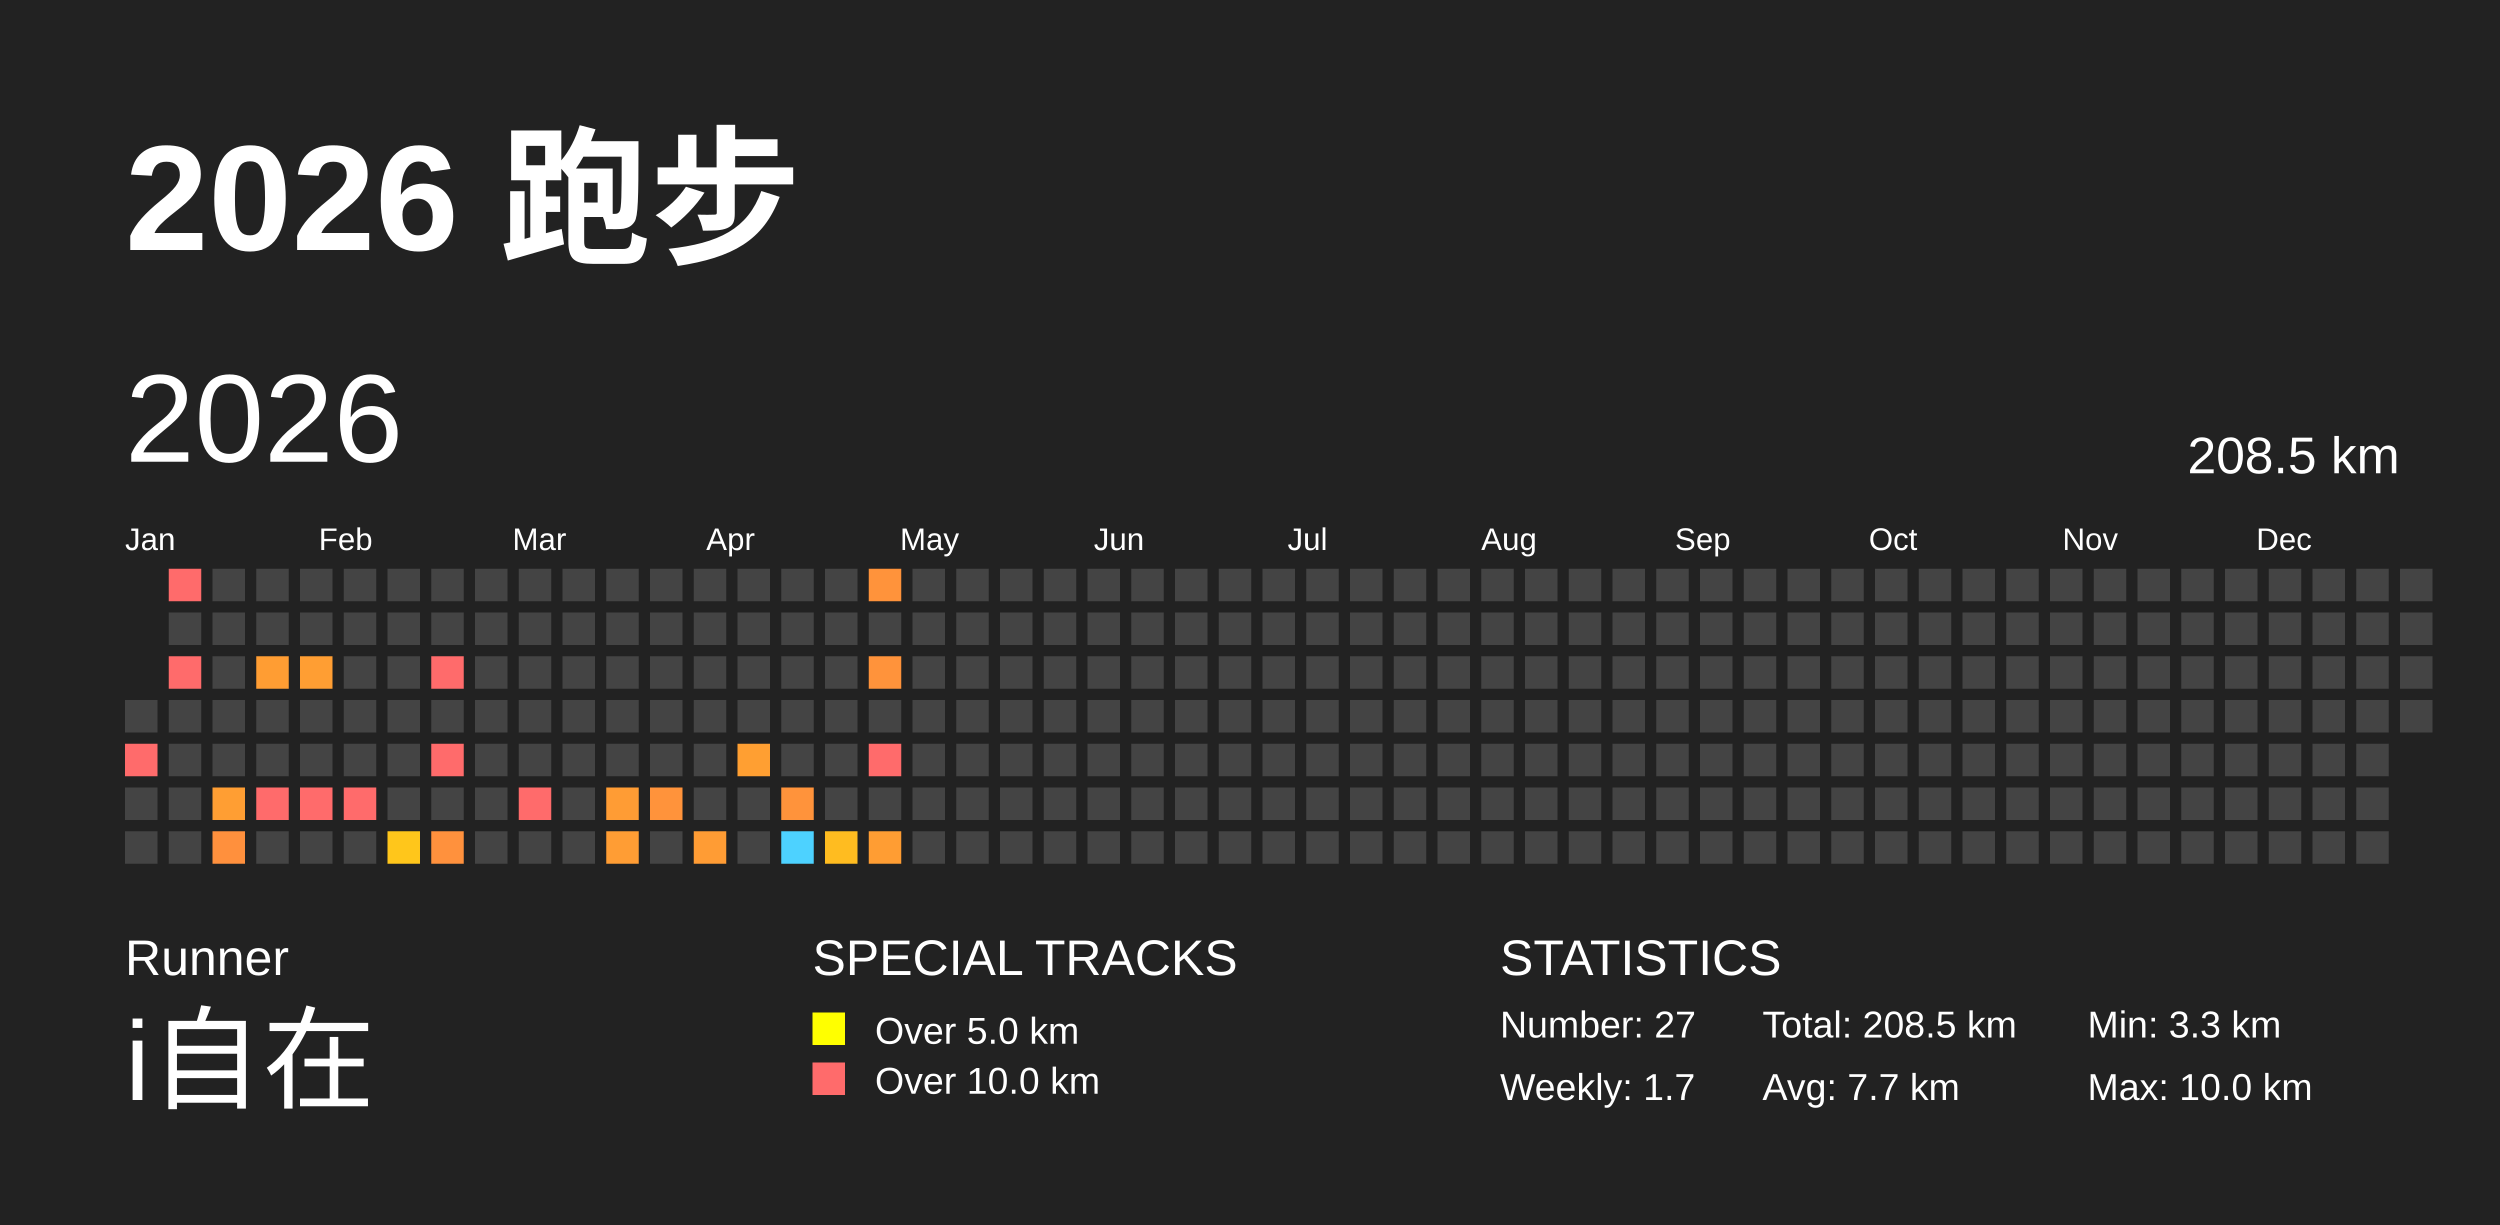
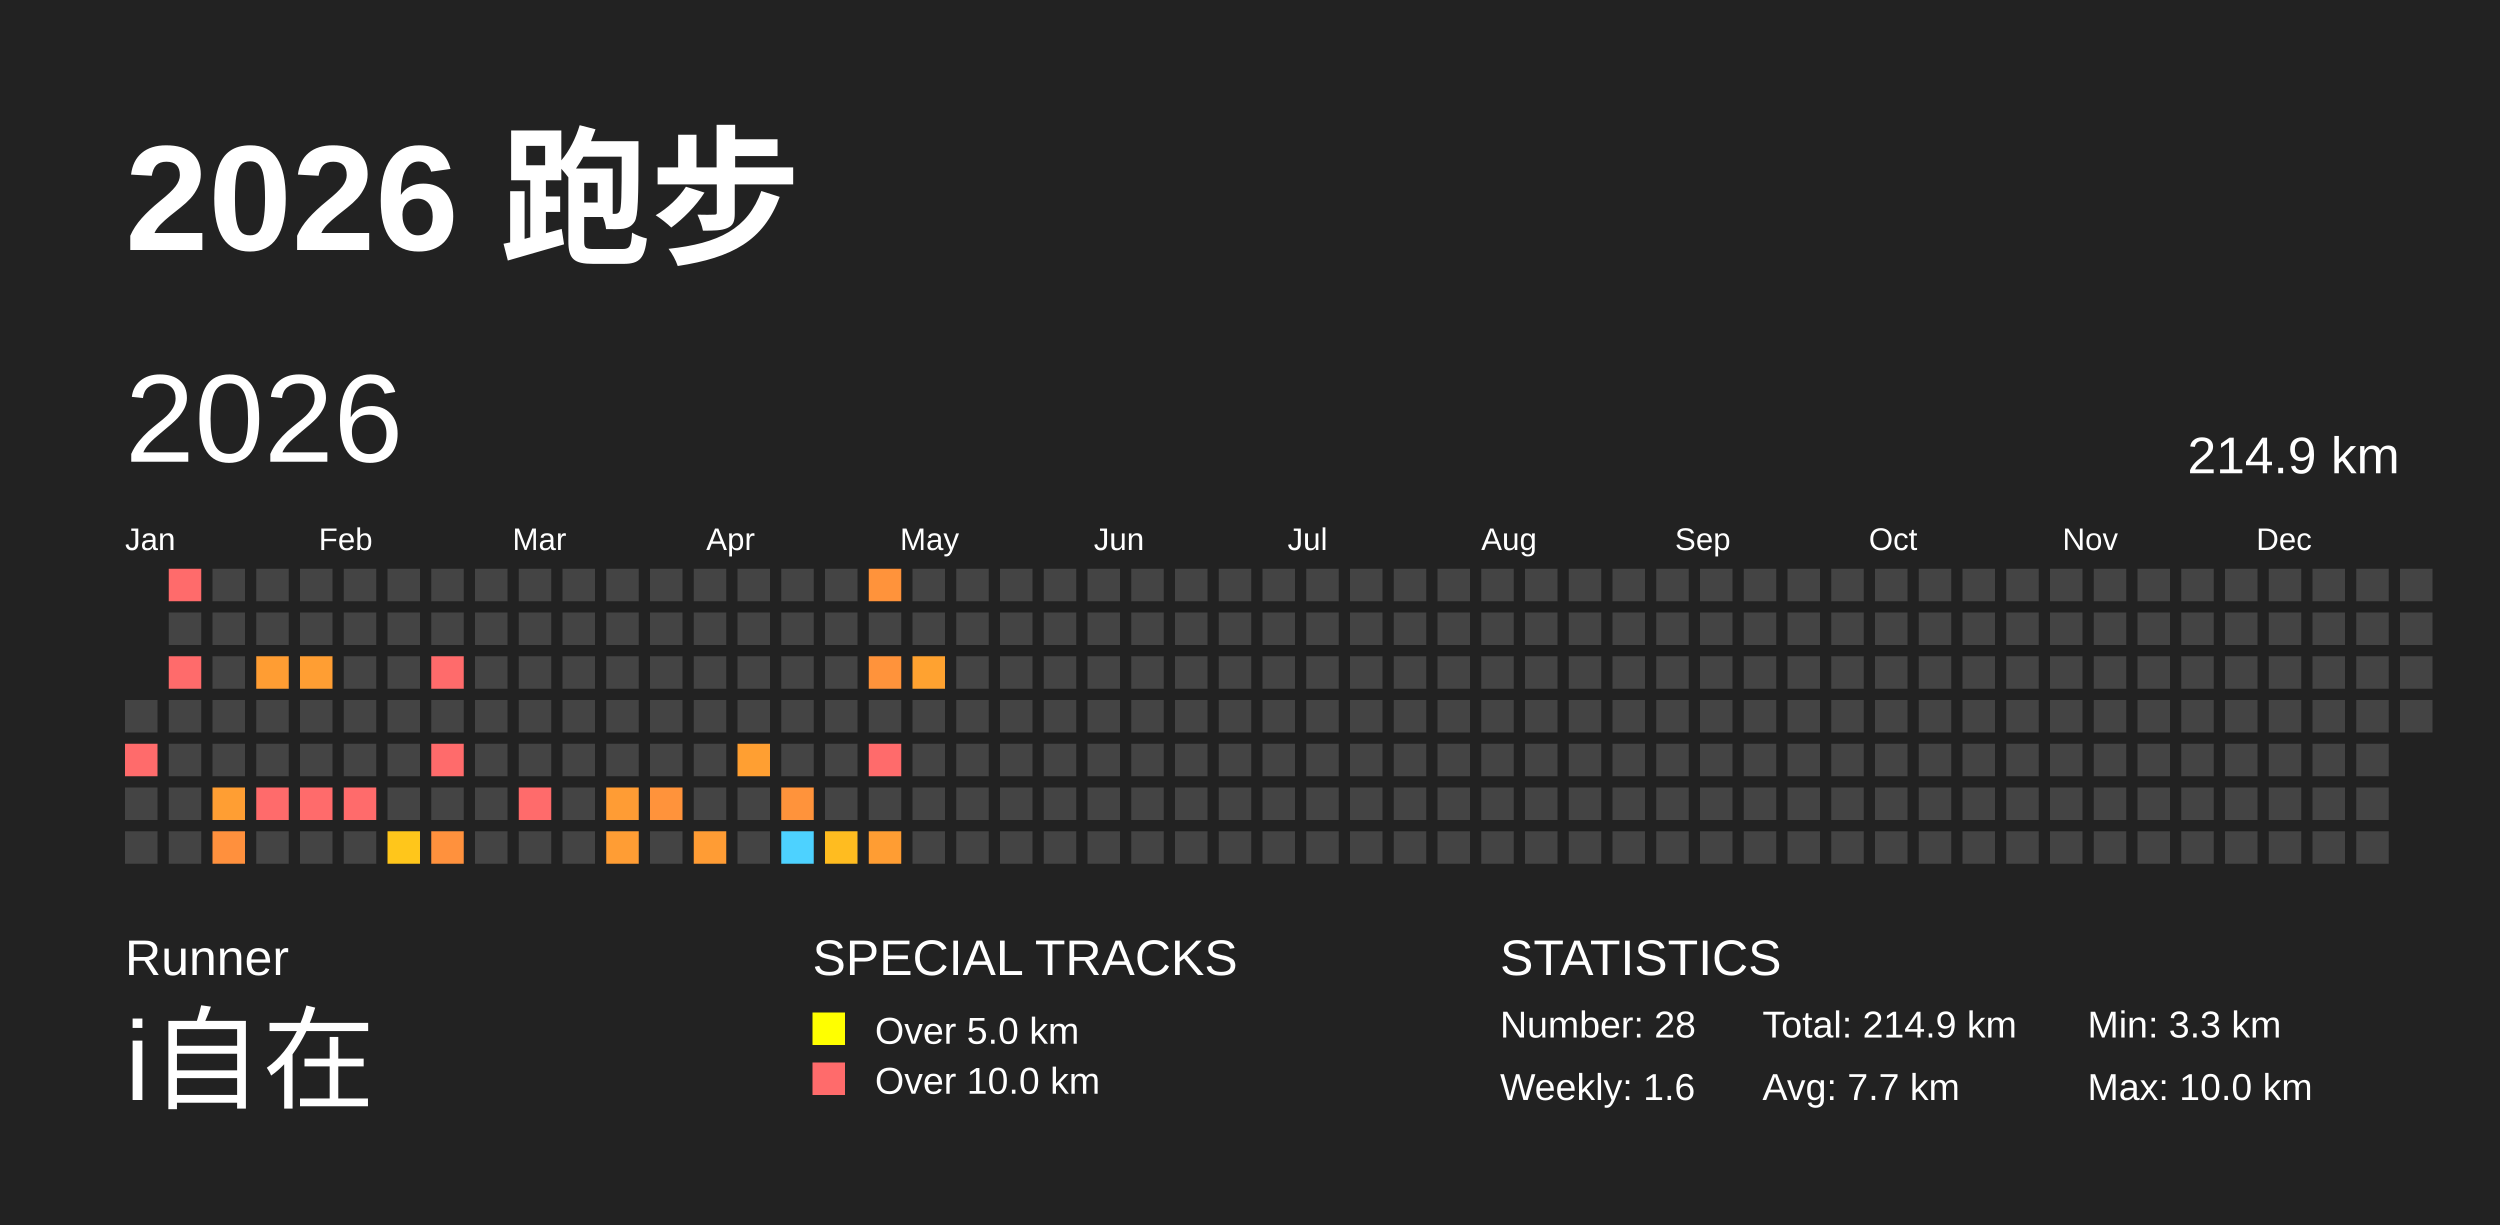
<svg xmlns="http://www.w3.org/2000/svg" baseProfile="full" height="98mm" version="1.1" viewBox="0,0,200,98" width="200mm">
  <defs />
  <rect fill="#222222" height="98" width="200" x="0" y="0" />
  <text fill="#FFFFFF" style="font-size:12px; font-family:Arial; font-weight:bold;" x="10" y="20">2026 跑步</text>
  <text fill="#FFFFFF" style="font-size:4px; font-family:Arial" x="10" y="78">Runner</text>
  <text fill="#FFFFFF" style="font-size:9px; font-family:Arial" x="10" y="88">i自在</text>
  <text fill="#FFFFFF" style="font-size:4px; font-family:Arial" x="65" y="78">SPECIAL TRACKS</text>
  <rect fill="#FFFF00" height="2.6" width="2.6" x="65" y="81" />
  <text fill="#FFFFFF" style="font-size:3px; font-family:Arial" x="70" y="83.5">Over 5.0 km</text>
  <rect fill="#FF6B6B" height="2.6" width="2.6" x="65" y="85" />
  <text fill="#FFFFFF" style="font-size:3px; font-family:Arial" x="70" y="87.5">Over 10.0 km</text>
  <text fill="#FFFFFF" style="font-size:4px; font-family:Arial" x="120" y="78">STATISTICS</text>
-   <text fill="#FFFFFF" style="font-size:3px; font-family:Arial" x="120" y="83">Number: 27</text>
-   <text fill="#FFFFFF" style="font-size:3px; font-family:Arial" x="120" y="88">Weekly: 1.7</text>
-   <text fill="#FFFFFF" style="font-size:3px; font-family:Arial" x="141" y="83">Total: 208.5 km</text>
+   <text fill="#FFFFFF" style="font-size:3px; font-family:Arial" x="120" y="83">Number: 28</text>
+   <text fill="#FFFFFF" style="font-size:3px; font-family:Arial" x="120" y="88">Weekly: 1.6</text>
+   <text fill="#FFFFFF" style="font-size:3px; font-family:Arial" x="141" y="83">Total: 214.9 km</text>
  <text fill="#FFFFFF" style="font-size:3px; font-family:Arial" x="141" y="88">Avg: 7.7 km</text>
  <text fill="#FFFFFF" style="font-size:3px; font-family:Arial" x="167" y="83">Min: 3.3 km</text>
  <text fill="#FFFFFF" style="font-size:3px; font-family:Arial" x="167" y="88">Max: 10.0 km</text>
  <text dominant-baseline="hanging" fill="#FFFFFF" style="font-size:10.0px; font-family:Arial;" x="10" y="30">2026</text>
-   <text dominant-baseline="hanging" fill="#FFFFFF" style="font-size:4.125px; font-family:Arial;" x="175" y="35">208.5 km</text>
+   <text dominant-baseline="hanging" fill="#FFFFFF" style="font-size:4.125px; font-family:Arial;" x="175" y="35">214.9 km</text>
  <text fill="#FFFFFF" style="font-size:2.5px; font-family:Arial" x="10.0" y="44">Jan</text>
  <text fill="#FFFFFF" style="font-size:2.5px; font-family:Arial" x="25.5" y="44">Feb</text>
  <text fill="#FFFFFF" style="font-size:2.5px; font-family:Arial" x="41.0" y="44">Mar</text>
  <text fill="#FFFFFF" style="font-size:2.5px; font-family:Arial" x="56.5" y="44">Apr</text>
  <text fill="#FFFFFF" style="font-size:2.5px; font-family:Arial" x="72.0" y="44">May</text>
  <text fill="#FFFFFF" style="font-size:2.5px; font-family:Arial" x="87.5" y="44">Jun</text>
  <text fill="#FFFFFF" style="font-size:2.5px; font-family:Arial" x="103.0" y="44">Jul</text>
  <text fill="#FFFFFF" style="font-size:2.5px; font-family:Arial" x="118.5" y="44">Aug</text>
  <text fill="#FFFFFF" style="font-size:2.5px; font-family:Arial" x="134.0" y="44">Sep</text>
  <text fill="#FFFFFF" style="font-size:2.5px; font-family:Arial" x="149.5" y="44">Oct</text>
  <text fill="#FFFFFF" style="font-size:2.5px; font-family:Arial" x="165.0" y="44">Nov</text>
  <text fill="#FFFFFF" style="font-size:2.5px; font-family:Arial" x="180.5" y="44">Dec</text>
  <rect fill="#444444" height="2.6" width="2.6" x="10.0" y="56.0" />
  <rect fill="#FF6B6B" height="2.6" width="2.6" x="10.0" y="59.5" />
  <rect fill="#444444" height="2.6" width="2.6" x="10.0" y="63.0" />
  <rect fill="#444444" height="2.6" width="2.6" x="10.0" y="66.5" />
  <rect fill="#FF6B6B" height="2.6" width="2.6" x="13.5" y="45.5" />
  <rect fill="#444444" height="2.6" width="2.6" x="13.5" y="49.0" />
  <rect fill="#FF6B6B" height="2.6" width="2.6" x="13.5" y="52.5" />
  <rect fill="#444444" height="2.6" width="2.6" x="13.5" y="56.0" />
  <rect fill="#444444" height="2.6" width="2.6" x="13.5" y="59.5" />
  <rect fill="#444444" height="2.6" width="2.6" x="13.5" y="63.0" />
  <rect fill="#444444" height="2.6" width="2.6" x="13.5" y="66.5" />
  <rect fill="#444444" height="2.6" width="2.6" x="17.0" y="45.5" />
  <rect fill="#444444" height="2.6" width="2.6" x="17.0" y="49.0" />
  <rect fill="#444444" height="2.6" width="2.6" x="17.0" y="52.5" />
  <rect fill="#444444" height="2.6" width="2.6" x="17.0" y="56.0" />
  <rect fill="#444444" height="2.6" width="2.6" x="17.0" y="59.5" />
  <rect fill="#ff9e33" height="2.6" width="2.6" x="17.0" y="63.0" />
  <rect fill="#ff903d" height="2.6" width="2.6" x="17.0" y="66.5" />
  <rect fill="#444444" height="2.6" width="2.6" x="20.5" y="45.5" />
  <rect fill="#444444" height="2.6" width="2.6" x="20.5" y="49.0" />
  <rect fill="#ff9d33" height="2.6" width="2.6" x="20.5" y="52.5" />
  <rect fill="#444444" height="2.6" width="2.6" x="20.5" y="56.0" />
  <rect fill="#444444" height="2.6" width="2.6" x="20.5" y="59.5" />
  <rect fill="#FF6B6B" height="2.6" width="2.6" x="20.5" y="63.0" />
  <rect fill="#444444" height="2.6" width="2.6" x="20.5" y="66.5" />
  <rect fill="#444444" height="2.6" width="2.6" x="24.0" y="45.5" />
  <rect fill="#444444" height="2.6" width="2.6" x="24.0" y="49.0" />
  <rect fill="#ff9e33" height="2.6" width="2.6" x="24.0" y="52.5" />
  <rect fill="#444444" height="2.6" width="2.6" x="24.0" y="56.0" />
  <rect fill="#444444" height="2.6" width="2.6" x="24.0" y="59.5" />
  <rect fill="#FF6B6B" height="2.6" width="2.6" x="24.0" y="63.0" />
  <rect fill="#444444" height="2.6" width="2.6" x="24.0" y="66.5" />
  <rect fill="#444444" height="2.6" width="2.6" x="27.5" y="45.5" />
  <rect fill="#444444" height="2.6" width="2.6" x="27.5" y="49.0" />
  <rect fill="#444444" height="2.6" width="2.6" x="27.5" y="52.5" />
  <rect fill="#444444" height="2.6" width="2.6" x="27.5" y="56.0" />
  <rect fill="#444444" height="2.6" width="2.6" x="27.5" y="59.5" />
  <rect fill="#FF6B6B" height="2.6" width="2.6" x="27.5" y="63.0" />
  <rect fill="#444444" height="2.6" width="2.6" x="27.5" y="66.5" />
  <rect fill="#444444" height="2.6" width="2.6" x="31.0" y="45.5" />
  <rect fill="#444444" height="2.6" width="2.6" x="31.0" y="49.0" />
  <rect fill="#444444" height="2.6" width="2.6" x="31.0" y="52.5" />
  <rect fill="#444444" height="2.6" width="2.6" x="31.0" y="56.0" />
  <rect fill="#444444" height="2.6" width="2.6" x="31.0" y="59.5" />
  <rect fill="#444444" height="2.6" width="2.6" x="31.0" y="63.0" />
  <rect fill="#ffc61b" height="2.6" width="2.6" x="31.0" y="66.5" />
  <rect fill="#444444" height="2.6" width="2.6" x="34.5" y="45.5" />
  <rect fill="#444444" height="2.6" width="2.6" x="34.5" y="49.0" />
  <rect fill="#FF6B6B" height="2.6" width="2.6" x="34.5" y="52.5" />
  <rect fill="#444444" height="2.6" width="2.6" x="34.5" y="56.0" />
  <rect fill="#FF6B6B" height="2.6" width="2.6" x="34.5" y="59.5" />
  <rect fill="#444444" height="2.6" width="2.6" x="34.5" y="63.0" />
  <rect fill="#ff913d" height="2.6" width="2.6" x="34.5" y="66.5" />
  <rect fill="#444444" height="2.6" width="2.6" x="38.0" y="45.5" />
  <rect fill="#444444" height="2.6" width="2.6" x="38.0" y="49.0" />
  <rect fill="#444444" height="2.6" width="2.6" x="38.0" y="52.5" />
  <rect fill="#444444" height="2.6" width="2.6" x="38.0" y="56.0" />
  <rect fill="#444444" height="2.6" width="2.6" x="38.0" y="59.5" />
  <rect fill="#444444" height="2.6" width="2.6" x="38.0" y="63.0" />
  <rect fill="#444444" height="2.6" width="2.6" x="38.0" y="66.5" />
  <rect fill="#444444" height="2.6" width="2.6" x="41.5" y="45.5" />
  <rect fill="#444444" height="2.6" width="2.6" x="41.5" y="49.0" />
  <rect fill="#444444" height="2.6" width="2.6" x="41.5" y="52.5" />
  <rect fill="#444444" height="2.6" width="2.6" x="41.5" y="56.0" />
  <rect fill="#444444" height="2.6" width="2.6" x="41.5" y="59.5" />
  <rect fill="#FF6B6B" height="2.6" width="2.6" x="41.5" y="63.0" />
  <rect fill="#444444" height="2.6" width="2.6" x="41.5" y="66.5" />
  <rect fill="#444444" height="2.6" width="2.6" x="45.0" y="45.5" />
  <rect fill="#444444" height="2.6" width="2.6" x="45.0" y="49.0" />
  <rect fill="#444444" height="2.6" width="2.6" x="45.0" y="52.5" />
  <rect fill="#444444" height="2.6" width="2.6" x="45.0" y="56.0" />
  <rect fill="#444444" height="2.6" width="2.6" x="45.0" y="59.5" />
  <rect fill="#444444" height="2.6" width="2.6" x="45.0" y="63.0" />
  <rect fill="#444444" height="2.6" width="2.6" x="45.0" y="66.5" />
  <rect fill="#444444" height="2.6" width="2.6" x="48.5" y="45.5" />
  <rect fill="#444444" height="2.6" width="2.6" x="48.5" y="49.0" />
  <rect fill="#444444" height="2.6" width="2.6" x="48.5" y="52.5" />
  <rect fill="#444444" height="2.6" width="2.6" x="48.5" y="56.0" />
  <rect fill="#444444" height="2.6" width="2.6" x="48.5" y="59.5" />
  <rect fill="#ff9c34" height="2.6" width="2.6" x="48.5" y="63.0" />
  <rect fill="#ff9d34" height="2.6" width="2.6" x="48.5" y="66.5" />
  <rect fill="#444444" height="2.6" width="2.6" x="52.0" y="45.5" />
  <rect fill="#444444" height="2.6" width="2.6" x="52.0" y="49.0" />
  <rect fill="#444444" height="2.6" width="2.6" x="52.0" y="52.5" />
  <rect fill="#444444" height="2.6" width="2.6" x="52.0" y="56.0" />
  <rect fill="#444444" height="2.6" width="2.6" x="52.0" y="59.5" />
  <rect fill="#ff933b" height="2.6" width="2.6" x="52.0" y="63.0" />
  <rect fill="#444444" height="2.6" width="2.6" x="52.0" y="66.5" />
  <rect fill="#444444" height="2.6" width="2.6" x="55.5" y="45.5" />
  <rect fill="#444444" height="2.6" width="2.6" x="55.5" y="49.0" />
  <rect fill="#444444" height="2.6" width="2.6" x="55.5" y="52.5" />
  <rect fill="#444444" height="2.6" width="2.6" x="55.5" y="56.0" />
  <rect fill="#444444" height="2.6" width="2.6" x="55.5" y="59.5" />
  <rect fill="#444444" height="2.6" width="2.6" x="55.5" y="63.0" />
  <rect fill="#ff9c34" height="2.6" width="2.6" x="55.5" y="66.5" />
  <rect fill="#444444" height="2.6" width="2.6" x="59.0" y="45.5" />
  <rect fill="#444444" height="2.6" width="2.6" x="59.0" y="49.0" />
  <rect fill="#444444" height="2.6" width="2.6" x="59.0" y="52.5" />
  <rect fill="#444444" height="2.6" width="2.6" x="59.0" y="56.0" />
  <rect fill="#ff9f32" height="2.6" width="2.6" x="59.0" y="59.5" />
  <rect fill="#444444" height="2.6" width="2.6" x="59.0" y="63.0" />
  <rect fill="#444444" height="2.6" width="2.6" x="59.0" y="66.5" />
  <rect fill="#444444" height="2.6" width="2.6" x="62.5" y="45.5" />
  <rect fill="#444444" height="2.6" width="2.6" x="62.5" y="49.0" />
  <rect fill="#444444" height="2.6" width="2.6" x="62.5" y="52.5" />
  <rect fill="#444444" height="2.6" width="2.6" x="62.5" y="56.0" />
  <rect fill="#444444" height="2.6" width="2.6" x="62.5" y="59.5" />
  <rect fill="#ff933b" height="2.6" width="2.6" x="62.5" y="63.0" />
  <rect fill="#4dd2ff" height="2.6" width="2.6" x="62.5" y="66.5" />
  <rect fill="#444444" height="2.6" width="2.6" x="66.0" y="45.5" />
  <rect fill="#444444" height="2.6" width="2.6" x="66.0" y="49.0" />
  <rect fill="#444444" height="2.6" width="2.6" x="66.0" y="52.5" />
  <rect fill="#444444" height="2.6" width="2.6" x="66.0" y="56.0" />
  <rect fill="#444444" height="2.6" width="2.6" x="66.0" y="59.5" />
  <rect fill="#444444" height="2.6" width="2.6" x="66.0" y="63.0" />
  <rect fill="#ffbc20" height="2.6" width="2.6" x="66.0" y="66.5" />
  <rect fill="#ff933b" height="2.6" width="2.6" x="69.5" y="45.5" />
  <rect fill="#444444" height="2.6" width="2.6" x="69.5" y="49.0" />
  <rect fill="#ff933b" height="2.6" width="2.6" x="69.5" y="52.5" />
  <rect fill="#444444" height="2.6" width="2.6" x="69.5" y="56.0" />
  <rect fill="#FF6B6B" height="2.6" width="2.6" x="69.5" y="59.5" />
  <rect fill="#444444" height="2.6" width="2.6" x="69.5" y="63.0" />
  <rect fill="#ff9d33" height="2.6" width="2.6" x="69.5" y="66.5" />
  <rect fill="#444444" height="2.6" width="2.6" x="73.0" y="45.5" />
  <rect fill="#444444" height="2.6" width="2.6" x="73.0" y="49.0" />
-   <rect fill="#444444" height="2.6" width="2.6" x="73.0" y="52.5" />
+   <rect fill="#ffa230" height="2.6" width="2.6" x="73.0" y="52.5" />
  <rect fill="#444444" height="2.6" width="2.6" x="73.0" y="56.0" />
  <rect fill="#444444" height="2.6" width="2.6" x="73.0" y="59.5" />
  <rect fill="#444444" height="2.6" width="2.6" x="73.0" y="63.0" />
  <rect fill="#444444" height="2.6" width="2.6" x="73.0" y="66.5" />
  <rect fill="#444444" height="2.6" width="2.6" x="76.5" y="45.5" />
  <rect fill="#444444" height="2.6" width="2.6" x="76.5" y="49.0" />
  <rect fill="#444444" height="2.6" width="2.6" x="76.5" y="52.5" />
  <rect fill="#444444" height="2.6" width="2.6" x="76.5" y="56.0" />
  <rect fill="#444444" height="2.6" width="2.6" x="76.5" y="59.5" />
  <rect fill="#444444" height="2.6" width="2.6" x="76.5" y="63.0" />
  <rect fill="#444444" height="2.6" width="2.6" x="76.5" y="66.5" />
  <rect fill="#444444" height="2.6" width="2.6" x="80.0" y="45.5" />
  <rect fill="#444444" height="2.6" width="2.6" x="80.0" y="49.0" />
  <rect fill="#444444" height="2.6" width="2.6" x="80.0" y="52.5" />
  <rect fill="#444444" height="2.6" width="2.6" x="80.0" y="56.0" />
  <rect fill="#444444" height="2.6" width="2.6" x="80.0" y="59.5" />
  <rect fill="#444444" height="2.6" width="2.6" x="80.0" y="63.0" />
  <rect fill="#444444" height="2.6" width="2.6" x="80.0" y="66.5" />
  <rect fill="#444444" height="2.6" width="2.6" x="83.5" y="45.5" />
  <rect fill="#444444" height="2.6" width="2.6" x="83.5" y="49.0" />
  <rect fill="#444444" height="2.6" width="2.6" x="83.5" y="52.5" />
  <rect fill="#444444" height="2.6" width="2.6" x="83.5" y="56.0" />
  <rect fill="#444444" height="2.6" width="2.6" x="83.5" y="59.5" />
  <rect fill="#444444" height="2.6" width="2.6" x="83.5" y="63.0" />
  <rect fill="#444444" height="2.6" width="2.6" x="83.5" y="66.5" />
  <rect fill="#444444" height="2.6" width="2.6" x="87.0" y="45.5" />
  <rect fill="#444444" height="2.6" width="2.6" x="87.0" y="49.0" />
  <rect fill="#444444" height="2.6" width="2.6" x="87.0" y="52.5" />
  <rect fill="#444444" height="2.6" width="2.6" x="87.0" y="56.0" />
  <rect fill="#444444" height="2.6" width="2.6" x="87.0" y="59.5" />
  <rect fill="#444444" height="2.6" width="2.6" x="87.0" y="63.0" />
  <rect fill="#444444" height="2.6" width="2.6" x="87.0" y="66.5" />
  <rect fill="#444444" height="2.6" width="2.6" x="90.5" y="45.5" />
  <rect fill="#444444" height="2.6" width="2.6" x="90.5" y="49.0" />
  <rect fill="#444444" height="2.6" width="2.6" x="90.5" y="52.5" />
  <rect fill="#444444" height="2.6" width="2.6" x="90.5" y="56.0" />
  <rect fill="#444444" height="2.6" width="2.6" x="90.5" y="59.5" />
  <rect fill="#444444" height="2.6" width="2.6" x="90.5" y="63.0" />
  <rect fill="#444444" height="2.6" width="2.6" x="90.5" y="66.5" />
  <rect fill="#444444" height="2.6" width="2.6" x="94.0" y="45.5" />
  <rect fill="#444444" height="2.6" width="2.6" x="94.0" y="49.0" />
  <rect fill="#444444" height="2.6" width="2.6" x="94.0" y="52.5" />
  <rect fill="#444444" height="2.6" width="2.6" x="94.0" y="56.0" />
  <rect fill="#444444" height="2.6" width="2.6" x="94.0" y="59.5" />
  <rect fill="#444444" height="2.6" width="2.6" x="94.0" y="63.0" />
  <rect fill="#444444" height="2.6" width="2.6" x="94.0" y="66.5" />
  <rect fill="#444444" height="2.6" width="2.6" x="97.5" y="45.5" />
  <rect fill="#444444" height="2.6" width="2.6" x="97.5" y="49.0" />
  <rect fill="#444444" height="2.6" width="2.6" x="97.5" y="52.5" />
  <rect fill="#444444" height="2.6" width="2.6" x="97.5" y="56.0" />
  <rect fill="#444444" height="2.6" width="2.6" x="97.5" y="59.5" />
  <rect fill="#444444" height="2.6" width="2.6" x="97.5" y="63.0" />
  <rect fill="#444444" height="2.6" width="2.6" x="97.5" y="66.5" />
  <rect fill="#444444" height="2.6" width="2.6" x="101.0" y="45.5" />
  <rect fill="#444444" height="2.6" width="2.6" x="101.0" y="49.0" />
  <rect fill="#444444" height="2.6" width="2.6" x="101.0" y="52.5" />
  <rect fill="#444444" height="2.6" width="2.6" x="101.0" y="56.0" />
  <rect fill="#444444" height="2.6" width="2.6" x="101.0" y="59.5" />
  <rect fill="#444444" height="2.6" width="2.6" x="101.0" y="63.0" />
  <rect fill="#444444" height="2.6" width="2.6" x="101.0" y="66.5" />
  <rect fill="#444444" height="2.6" width="2.6" x="104.5" y="45.5" />
  <rect fill="#444444" height="2.6" width="2.6" x="104.5" y="49.0" />
  <rect fill="#444444" height="2.6" width="2.6" x="104.5" y="52.5" />
  <rect fill="#444444" height="2.6" width="2.6" x="104.5" y="56.0" />
  <rect fill="#444444" height="2.6" width="2.6" x="104.5" y="59.5" />
  <rect fill="#444444" height="2.6" width="2.6" x="104.5" y="63.0" />
  <rect fill="#444444" height="2.6" width="2.6" x="104.5" y="66.5" />
  <rect fill="#444444" height="2.6" width="2.6" x="108.0" y="45.5" />
  <rect fill="#444444" height="2.6" width="2.6" x="108.0" y="49.0" />
  <rect fill="#444444" height="2.6" width="2.6" x="108.0" y="52.5" />
  <rect fill="#444444" height="2.6" width="2.6" x="108.0" y="56.0" />
  <rect fill="#444444" height="2.6" width="2.6" x="108.0" y="59.5" />
  <rect fill="#444444" height="2.6" width="2.6" x="108.0" y="63.0" />
  <rect fill="#444444" height="2.6" width="2.6" x="108.0" y="66.5" />
  <rect fill="#444444" height="2.6" width="2.6" x="111.5" y="45.5" />
  <rect fill="#444444" height="2.6" width="2.6" x="111.5" y="49.0" />
  <rect fill="#444444" height="2.6" width="2.6" x="111.5" y="52.5" />
  <rect fill="#444444" height="2.6" width="2.6" x="111.5" y="56.0" />
  <rect fill="#444444" height="2.6" width="2.6" x="111.5" y="59.5" />
  <rect fill="#444444" height="2.6" width="2.6" x="111.5" y="63.0" />
  <rect fill="#444444" height="2.6" width="2.6" x="111.5" y="66.5" />
  <rect fill="#444444" height="2.6" width="2.6" x="115.0" y="45.5" />
  <rect fill="#444444" height="2.6" width="2.6" x="115.0" y="49.0" />
  <rect fill="#444444" height="2.6" width="2.6" x="115.0" y="52.5" />
  <rect fill="#444444" height="2.6" width="2.6" x="115.0" y="56.0" />
  <rect fill="#444444" height="2.6" width="2.6" x="115.0" y="59.5" />
  <rect fill="#444444" height="2.6" width="2.6" x="115.0" y="63.0" />
  <rect fill="#444444" height="2.6" width="2.6" x="115.0" y="66.5" />
  <rect fill="#444444" height="2.6" width="2.6" x="118.5" y="45.5" />
  <rect fill="#444444" height="2.6" width="2.6" x="118.5" y="49.0" />
  <rect fill="#444444" height="2.6" width="2.6" x="118.5" y="52.5" />
  <rect fill="#444444" height="2.6" width="2.6" x="118.5" y="56.0" />
  <rect fill="#444444" height="2.6" width="2.6" x="118.5" y="59.5" />
  <rect fill="#444444" height="2.6" width="2.6" x="118.5" y="63.0" />
  <rect fill="#444444" height="2.6" width="2.6" x="118.5" y="66.5" />
  <rect fill="#444444" height="2.6" width="2.6" x="122.0" y="45.5" />
  <rect fill="#444444" height="2.6" width="2.6" x="122.0" y="49.0" />
  <rect fill="#444444" height="2.6" width="2.6" x="122.0" y="52.5" />
  <rect fill="#444444" height="2.6" width="2.6" x="122.0" y="56.0" />
  <rect fill="#444444" height="2.6" width="2.6" x="122.0" y="59.5" />
  <rect fill="#444444" height="2.6" width="2.6" x="122.0" y="63.0" />
  <rect fill="#444444" height="2.6" width="2.6" x="122.0" y="66.5" />
  <rect fill="#444444" height="2.6" width="2.6" x="125.5" y="45.5" />
  <rect fill="#444444" height="2.6" width="2.6" x="125.5" y="49.0" />
  <rect fill="#444444" height="2.6" width="2.6" x="125.5" y="52.5" />
  <rect fill="#444444" height="2.6" width="2.6" x="125.5" y="56.0" />
  <rect fill="#444444" height="2.6" width="2.6" x="125.5" y="59.5" />
  <rect fill="#444444" height="2.6" width="2.6" x="125.5" y="63.0" />
  <rect fill="#444444" height="2.6" width="2.6" x="125.5" y="66.5" />
  <rect fill="#444444" height="2.6" width="2.6" x="129.0" y="45.5" />
  <rect fill="#444444" height="2.6" width="2.6" x="129.0" y="49.0" />
  <rect fill="#444444" height="2.6" width="2.6" x="129.0" y="52.5" />
  <rect fill="#444444" height="2.6" width="2.6" x="129.0" y="56.0" />
  <rect fill="#444444" height="2.6" width="2.6" x="129.0" y="59.5" />
  <rect fill="#444444" height="2.6" width="2.6" x="129.0" y="63.0" />
  <rect fill="#444444" height="2.6" width="2.6" x="129.0" y="66.5" />
  <rect fill="#444444" height="2.6" width="2.6" x="132.5" y="45.5" />
  <rect fill="#444444" height="2.6" width="2.6" x="132.5" y="49.0" />
  <rect fill="#444444" height="2.6" width="2.6" x="132.5" y="52.5" />
  <rect fill="#444444" height="2.6" width="2.6" x="132.5" y="56.0" />
  <rect fill="#444444" height="2.6" width="2.6" x="132.5" y="59.5" />
  <rect fill="#444444" height="2.6" width="2.6" x="132.5" y="63.0" />
  <rect fill="#444444" height="2.6" width="2.6" x="132.5" y="66.5" />
  <rect fill="#444444" height="2.6" width="2.6" x="136.0" y="45.5" />
  <rect fill="#444444" height="2.6" width="2.6" x="136.0" y="49.0" />
  <rect fill="#444444" height="2.6" width="2.6" x="136.0" y="52.5" />
  <rect fill="#444444" height="2.6" width="2.6" x="136.0" y="56.0" />
  <rect fill="#444444" height="2.6" width="2.6" x="136.0" y="59.5" />
  <rect fill="#444444" height="2.6" width="2.6" x="136.0" y="63.0" />
  <rect fill="#444444" height="2.6" width="2.6" x="136.0" y="66.5" />
  <rect fill="#444444" height="2.6" width="2.6" x="139.5" y="45.5" />
  <rect fill="#444444" height="2.6" width="2.6" x="139.5" y="49.0" />
  <rect fill="#444444" height="2.6" width="2.6" x="139.5" y="52.5" />
  <rect fill="#444444" height="2.6" width="2.6" x="139.5" y="56.0" />
  <rect fill="#444444" height="2.6" width="2.6" x="139.5" y="59.5" />
  <rect fill="#444444" height="2.6" width="2.6" x="139.5" y="63.0" />
  <rect fill="#444444" height="2.6" width="2.6" x="139.5" y="66.5" />
  <rect fill="#444444" height="2.6" width="2.6" x="143.0" y="45.5" />
  <rect fill="#444444" height="2.6" width="2.6" x="143.0" y="49.0" />
  <rect fill="#444444" height="2.6" width="2.6" x="143.0" y="52.5" />
  <rect fill="#444444" height="2.6" width="2.6" x="143.0" y="56.0" />
  <rect fill="#444444" height="2.6" width="2.6" x="143.0" y="59.5" />
  <rect fill="#444444" height="2.6" width="2.6" x="143.0" y="63.0" />
  <rect fill="#444444" height="2.6" width="2.6" x="143.0" y="66.5" />
  <rect fill="#444444" height="2.6" width="2.6" x="146.5" y="45.5" />
  <rect fill="#444444" height="2.6" width="2.6" x="146.5" y="49.0" />
  <rect fill="#444444" height="2.6" width="2.6" x="146.5" y="52.5" />
  <rect fill="#444444" height="2.6" width="2.6" x="146.5" y="56.0" />
  <rect fill="#444444" height="2.6" width="2.6" x="146.5" y="59.5" />
  <rect fill="#444444" height="2.6" width="2.6" x="146.5" y="63.0" />
  <rect fill="#444444" height="2.6" width="2.6" x="146.5" y="66.5" />
  <rect fill="#444444" height="2.6" width="2.6" x="150.0" y="45.5" />
  <rect fill="#444444" height="2.6" width="2.6" x="150.0" y="49.0" />
  <rect fill="#444444" height="2.6" width="2.6" x="150.0" y="52.5" />
  <rect fill="#444444" height="2.6" width="2.6" x="150.0" y="56.0" />
  <rect fill="#444444" height="2.6" width="2.6" x="150.0" y="59.5" />
  <rect fill="#444444" height="2.6" width="2.6" x="150.0" y="63.0" />
  <rect fill="#444444" height="2.6" width="2.6" x="150.0" y="66.5" />
  <rect fill="#444444" height="2.6" width="2.6" x="153.5" y="45.5" />
  <rect fill="#444444" height="2.6" width="2.6" x="153.5" y="49.0" />
  <rect fill="#444444" height="2.6" width="2.6" x="153.5" y="52.5" />
  <rect fill="#444444" height="2.6" width="2.6" x="153.5" y="56.0" />
  <rect fill="#444444" height="2.6" width="2.6" x="153.5" y="59.5" />
  <rect fill="#444444" height="2.6" width="2.6" x="153.5" y="63.0" />
  <rect fill="#444444" height="2.6" width="2.6" x="153.5" y="66.5" />
  <rect fill="#444444" height="2.6" width="2.6" x="157.0" y="45.5" />
  <rect fill="#444444" height="2.6" width="2.6" x="157.0" y="49.0" />
  <rect fill="#444444" height="2.6" width="2.6" x="157.0" y="52.5" />
  <rect fill="#444444" height="2.6" width="2.6" x="157.0" y="56.0" />
  <rect fill="#444444" height="2.6" width="2.6" x="157.0" y="59.5" />
  <rect fill="#444444" height="2.6" width="2.6" x="157.0" y="63.0" />
  <rect fill="#444444" height="2.6" width="2.6" x="157.0" y="66.5" />
  <rect fill="#444444" height="2.6" width="2.6" x="160.5" y="45.5" />
  <rect fill="#444444" height="2.6" width="2.6" x="160.5" y="49.0" />
  <rect fill="#444444" height="2.6" width="2.6" x="160.5" y="52.5" />
  <rect fill="#444444" height="2.6" width="2.6" x="160.5" y="56.0" />
  <rect fill="#444444" height="2.6" width="2.6" x="160.5" y="59.5" />
  <rect fill="#444444" height="2.6" width="2.6" x="160.5" y="63.0" />
  <rect fill="#444444" height="2.6" width="2.6" x="160.5" y="66.5" />
  <rect fill="#444444" height="2.6" width="2.6" x="164.0" y="45.5" />
  <rect fill="#444444" height="2.6" width="2.6" x="164.0" y="49.0" />
  <rect fill="#444444" height="2.6" width="2.6" x="164.0" y="52.5" />
  <rect fill="#444444" height="2.6" width="2.6" x="164.0" y="56.0" />
  <rect fill="#444444" height="2.6" width="2.6" x="164.0" y="59.5" />
  <rect fill="#444444" height="2.6" width="2.6" x="164.0" y="63.0" />
  <rect fill="#444444" height="2.6" width="2.6" x="164.0" y="66.5" />
  <rect fill="#444444" height="2.6" width="2.6" x="167.5" y="45.5" />
  <rect fill="#444444" height="2.6" width="2.6" x="167.5" y="49.0" />
  <rect fill="#444444" height="2.6" width="2.6" x="167.5" y="52.5" />
  <rect fill="#444444" height="2.6" width="2.6" x="167.5" y="56.0" />
  <rect fill="#444444" height="2.6" width="2.6" x="167.5" y="59.5" />
  <rect fill="#444444" height="2.6" width="2.6" x="167.5" y="63.0" />
  <rect fill="#444444" height="2.6" width="2.6" x="167.5" y="66.5" />
  <rect fill="#444444" height="2.6" width="2.6" x="171.0" y="45.5" />
  <rect fill="#444444" height="2.6" width="2.6" x="171.0" y="49.0" />
  <rect fill="#444444" height="2.6" width="2.6" x="171.0" y="52.5" />
  <rect fill="#444444" height="2.6" width="2.6" x="171.0" y="56.0" />
  <rect fill="#444444" height="2.6" width="2.6" x="171.0" y="59.5" />
  <rect fill="#444444" height="2.6" width="2.6" x="171.0" y="63.0" />
  <rect fill="#444444" height="2.6" width="2.6" x="171.0" y="66.5" />
  <rect fill="#444444" height="2.6" width="2.6" x="174.5" y="45.5" />
  <rect fill="#444444" height="2.6" width="2.6" x="174.5" y="49.0" />
  <rect fill="#444444" height="2.6" width="2.6" x="174.5" y="52.5" />
  <rect fill="#444444" height="2.6" width="2.6" x="174.5" y="56.0" />
  <rect fill="#444444" height="2.6" width="2.6" x="174.5" y="59.5" />
  <rect fill="#444444" height="2.6" width="2.6" x="174.5" y="63.0" />
  <rect fill="#444444" height="2.6" width="2.6" x="174.5" y="66.5" />
  <rect fill="#444444" height="2.6" width="2.6" x="178.0" y="45.5" />
  <rect fill="#444444" height="2.6" width="2.6" x="178.0" y="49.0" />
  <rect fill="#444444" height="2.6" width="2.6" x="178.0" y="52.5" />
  <rect fill="#444444" height="2.6" width="2.6" x="178.0" y="56.0" />
  <rect fill="#444444" height="2.6" width="2.6" x="178.0" y="59.5" />
  <rect fill="#444444" height="2.6" width="2.6" x="178.0" y="63.0" />
  <rect fill="#444444" height="2.6" width="2.6" x="178.0" y="66.5" />
  <rect fill="#444444" height="2.6" width="2.6" x="181.5" y="45.5" />
  <rect fill="#444444" height="2.6" width="2.6" x="181.5" y="49.0" />
  <rect fill="#444444" height="2.6" width="2.6" x="181.5" y="52.5" />
  <rect fill="#444444" height="2.6" width="2.6" x="181.5" y="56.0" />
  <rect fill="#444444" height="2.6" width="2.6" x="181.5" y="59.5" />
  <rect fill="#444444" height="2.6" width="2.6" x="181.5" y="63.0" />
  <rect fill="#444444" height="2.6" width="2.6" x="181.5" y="66.5" />
  <rect fill="#444444" height="2.6" width="2.6" x="185.0" y="45.5" />
  <rect fill="#444444" height="2.6" width="2.6" x="185.0" y="49.0" />
  <rect fill="#444444" height="2.6" width="2.6" x="185.0" y="52.5" />
  <rect fill="#444444" height="2.6" width="2.6" x="185.0" y="56.0" />
  <rect fill="#444444" height="2.6" width="2.6" x="185.0" y="59.5" />
  <rect fill="#444444" height="2.6" width="2.6" x="185.0" y="63.0" />
  <rect fill="#444444" height="2.6" width="2.6" x="185.0" y="66.5" />
  <rect fill="#444444" height="2.6" width="2.6" x="188.5" y="45.5" />
  <rect fill="#444444" height="2.6" width="2.6" x="188.5" y="49.0" />
  <rect fill="#444444" height="2.6" width="2.6" x="188.5" y="52.5" />
  <rect fill="#444444" height="2.6" width="2.6" x="188.5" y="56.0" />
  <rect fill="#444444" height="2.6" width="2.6" x="188.5" y="59.5" />
  <rect fill="#444444" height="2.6" width="2.6" x="188.5" y="63.0" />
  <rect fill="#444444" height="2.6" width="2.6" x="188.5" y="66.5" />
  <rect fill="#444444" height="2.6" width="2.6" x="192.0" y="45.5" />
  <rect fill="#444444" height="2.6" width="2.6" x="192.0" y="49.0" />
  <rect fill="#444444" height="2.6" width="2.6" x="192.0" y="52.5" />
  <rect fill="#444444" height="2.6" width="2.6" x="192.0" y="56.0" />
</svg>
